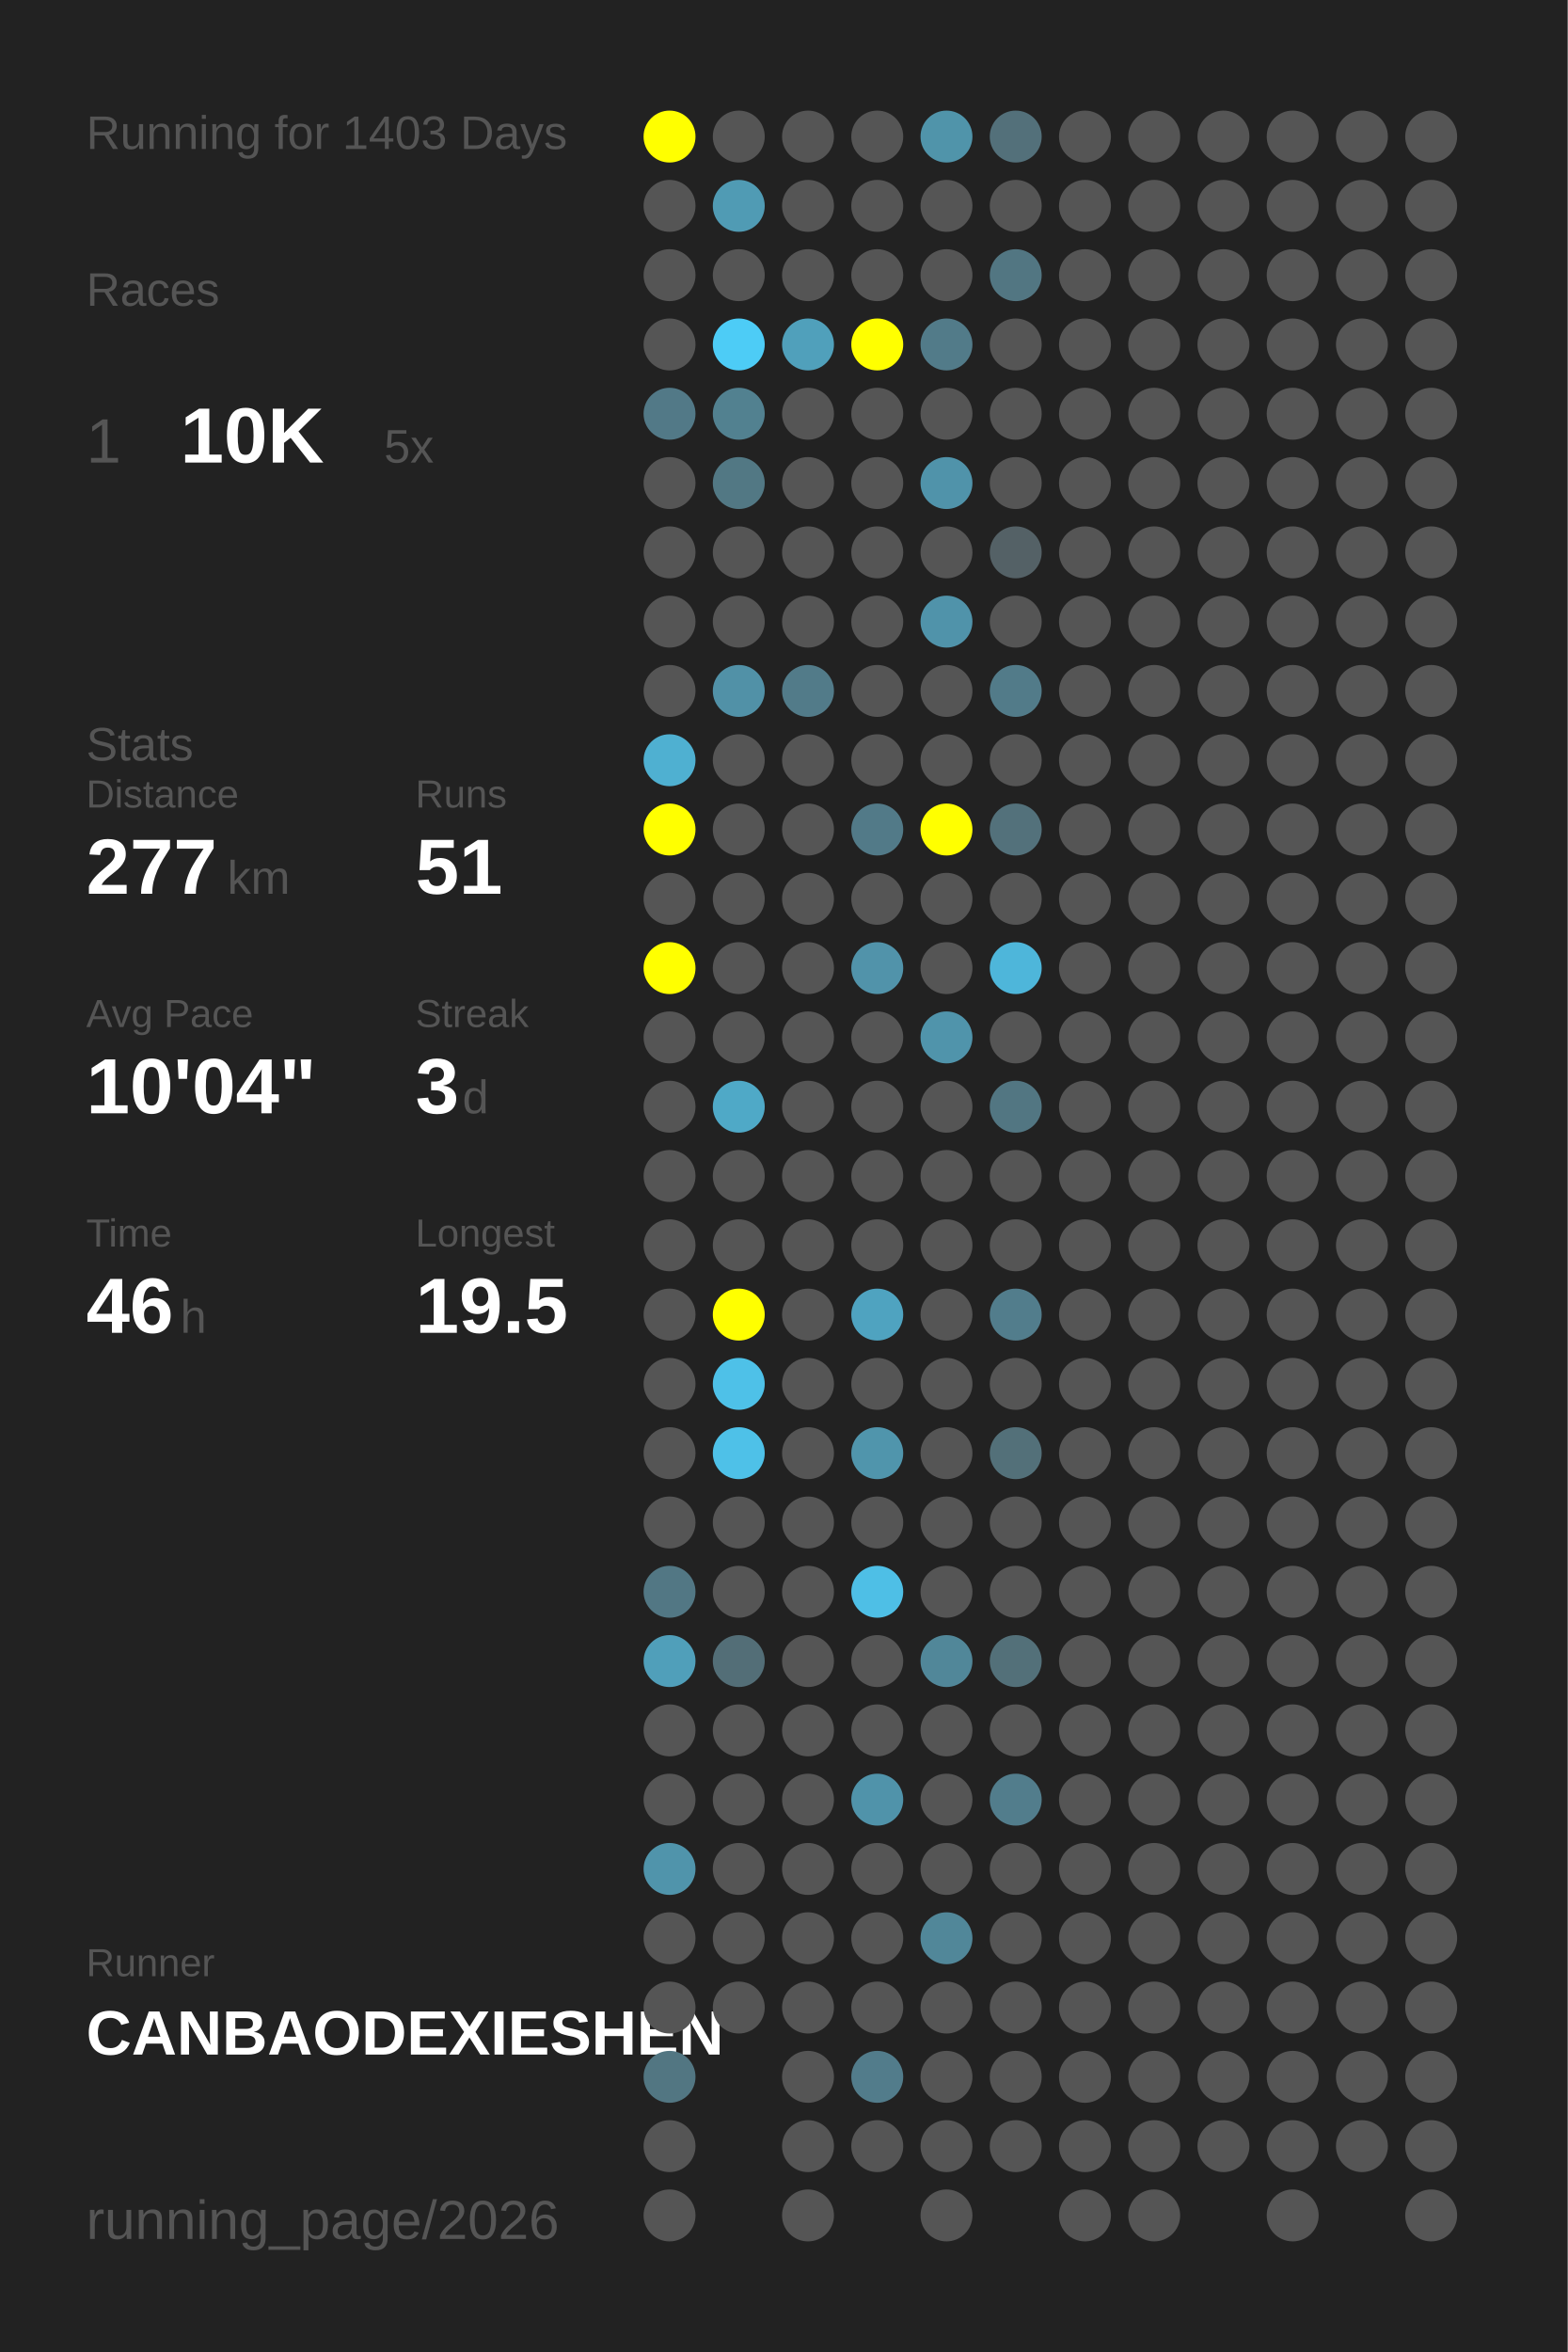
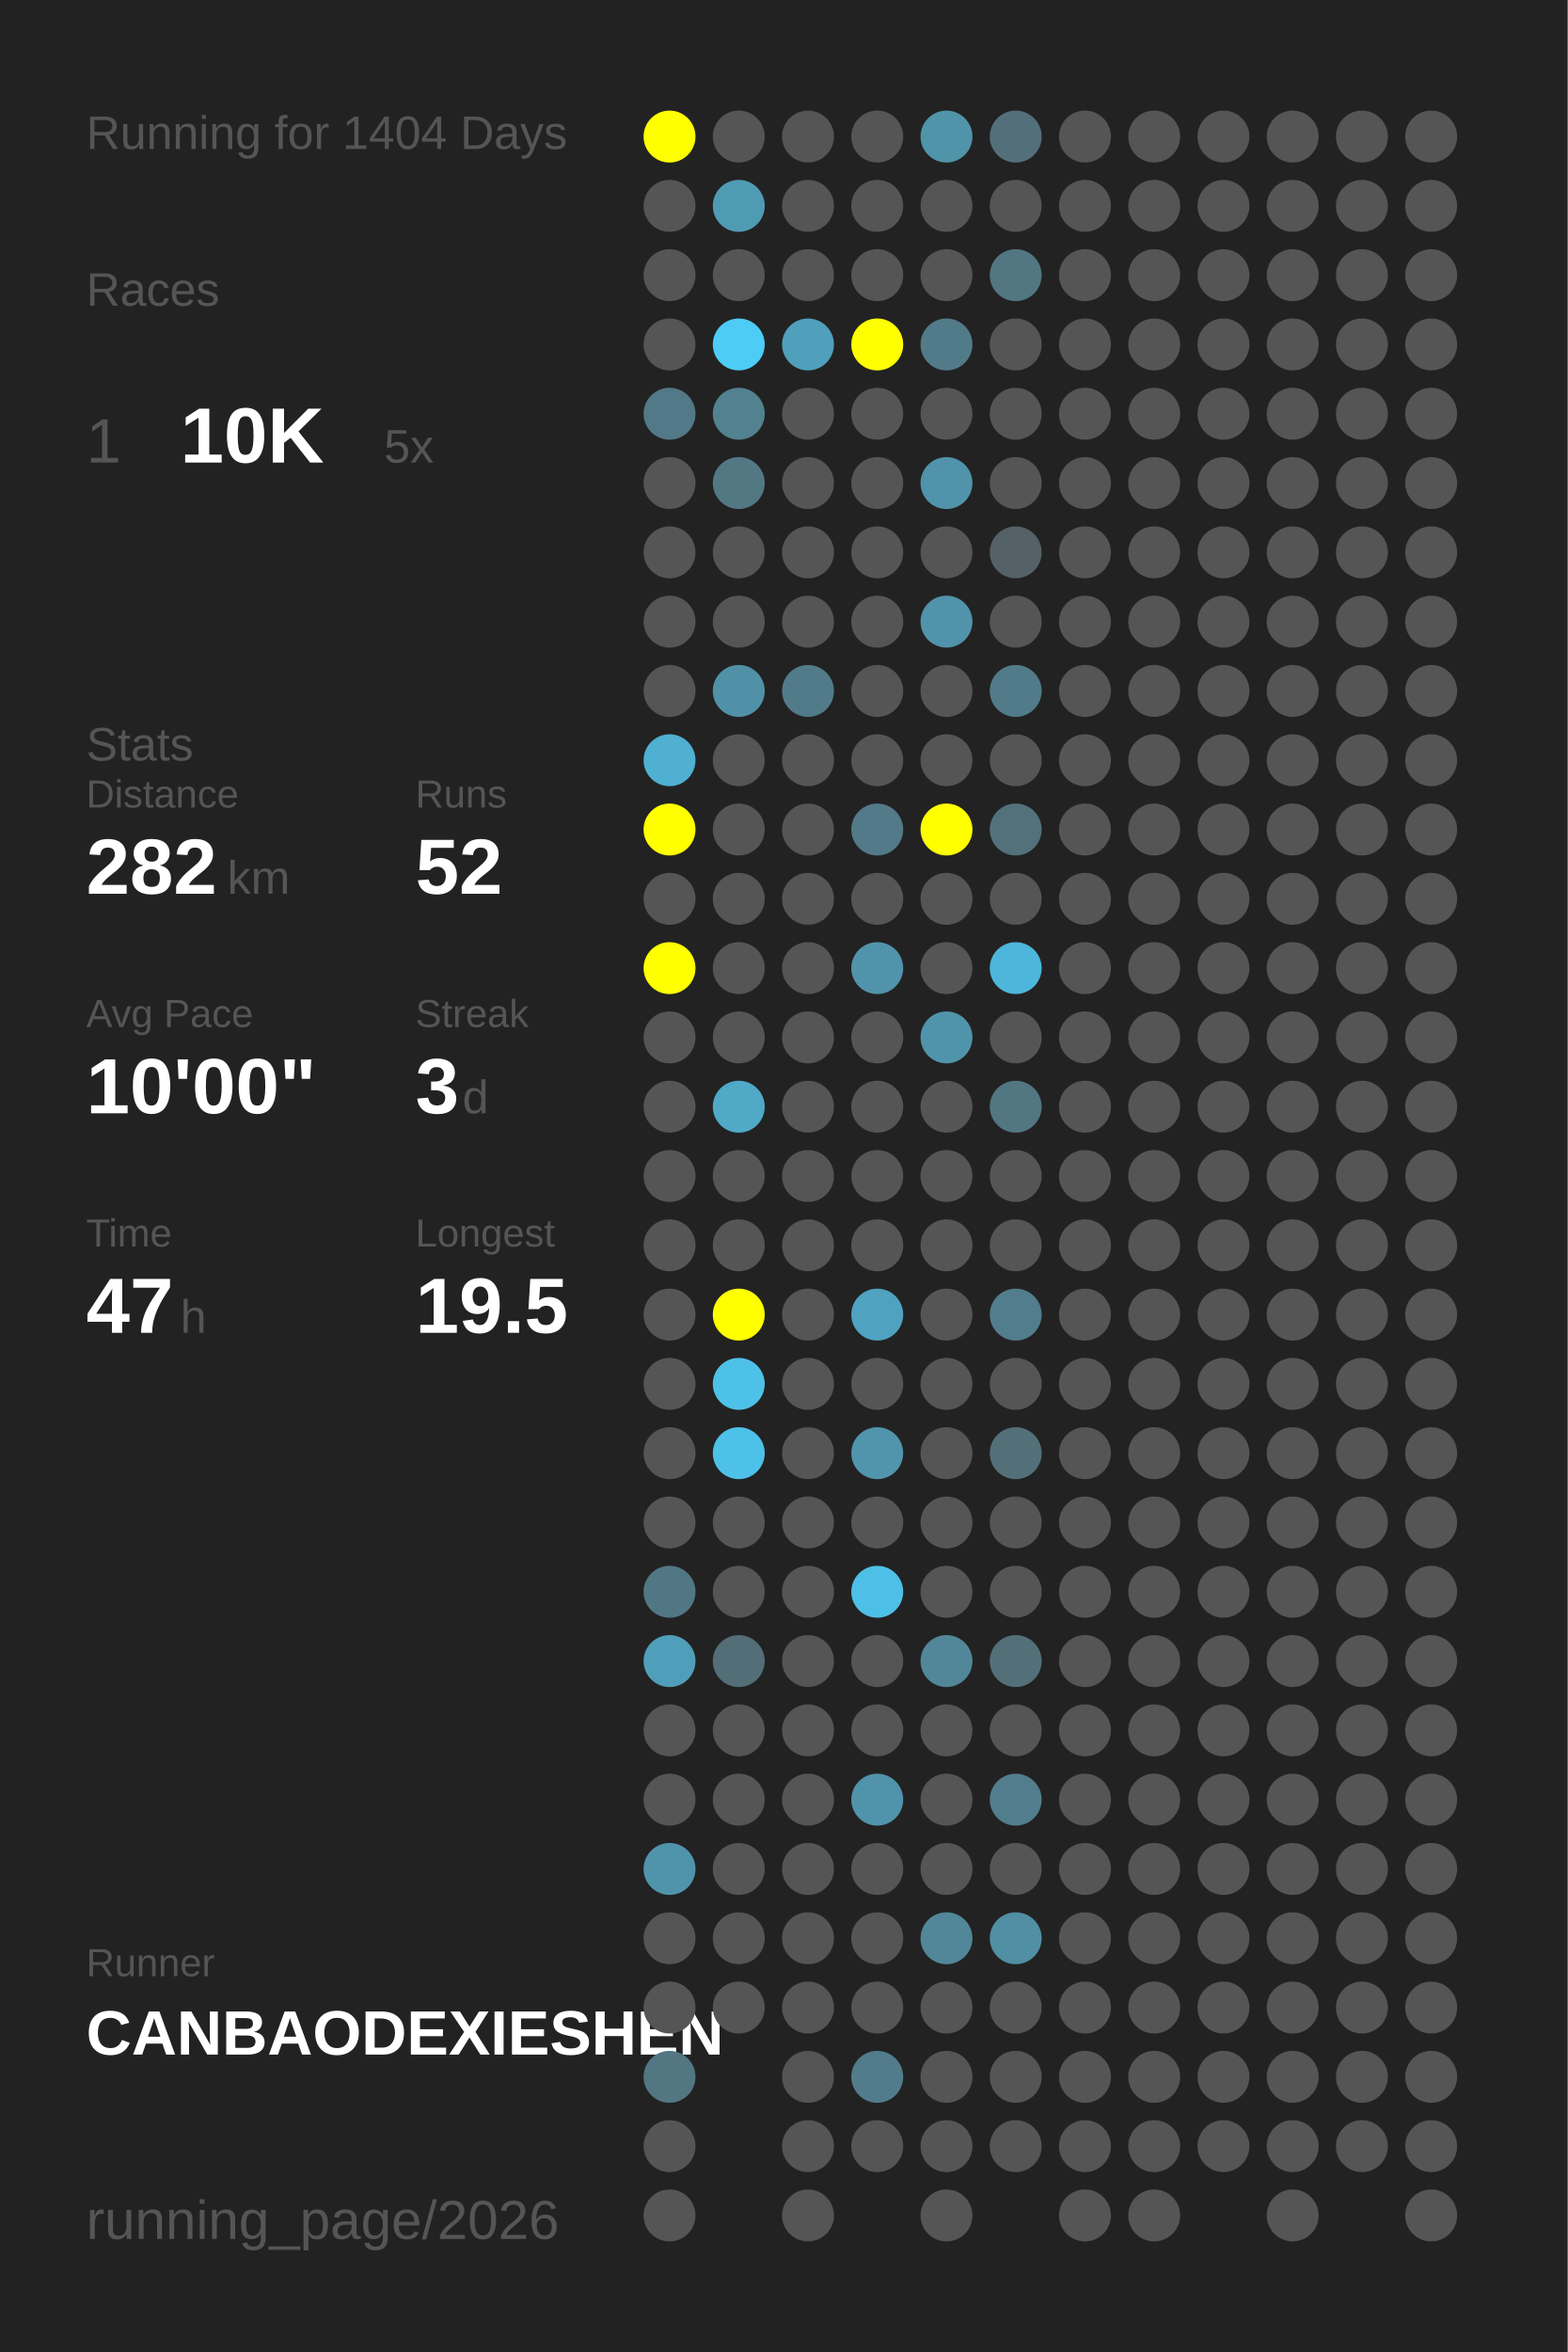
<svg xmlns="http://www.w3.org/2000/svg" baseProfile="full" height="300mm" version="1.1" viewBox="0,0,200,300" width="200mm">
  <defs />
  <rect fill="#222222" height="300" width="200" x="0" y="0" />
-   <text fill="#555555" style="font-size:6px; font-family:Arial;" x="11" y="19">Running for 1403 Days</text>
+   <text fill="#555555" style="font-size:6px; font-family:Arial;" x="11" y="19">Running for 1404 Days</text>
  <text fill="#555555" style="font-size:6px; font-family:Arial;" x="11" y="39">Races</text>
  <text fill="#555555" style="font-size:8px; font-family:Arial;" x="11" y="59">1</text>
  <text fill="#FFFFFF" style="font-size:10px; font-family:Arial; font-weight:bold;" x="23" y="59">10K</text>
  <text fill="#555555" style="font-size:6px; font-family:Arial;" x="49" y="59">5x</text>
  <text fill="#555555" style="font-size:6px; font-family:Arial;" x="11" y="97">Stats</text>
  <text fill="#555555" style="font-size:5px; font-family:Arial;" x="11" y="103">Distance</text>
-   <text fill="#FFFFFF" style="font-size:10px; font-family:Arial; font-weight:bold;" x="11" y="114">277</text>
+   <text fill="#FFFFFF" style="font-size:10px; font-family:Arial; font-weight:bold;" x="11" y="114">282</text>
  <text fill="#555555" style="font-size:6px; font-family:Arial;" x="29" y="114">km</text>
  <text fill="#555555" style="font-size:5px; font-family:Arial;" x="53" y="103">Runs</text>
-   <text fill="#FFFFFF" style="font-size:10px; font-family:Arial; font-weight:bold;" x="53" y="114">51</text>
+   <text fill="#FFFFFF" style="font-size:10px; font-family:Arial; font-weight:bold;" x="53" y="114">52</text>
  <text fill="#555555" style="font-size:5px; font-family:Arial;" x="11" y="131">Avg Pace</text>
-   <text fill="#FFFFFF" style="font-size:10px; font-family:Arial; font-weight:bold;" x="11" y="142">10'04"</text>
+   <text fill="#FFFFFF" style="font-size:10px; font-family:Arial; font-weight:bold;" x="11" y="142">10'00"</text>
  <text fill="#555555" style="font-size:5px; font-family:Arial;" x="53" y="131">Streak</text>
  <text fill="#FFFFFF" style="font-size:10px; font-family:Arial; font-weight:bold;" x="53" y="142">3</text>
  <text fill="#555555" style="font-size:6px; font-family:Arial;" x="59" y="142">d</text>
  <text fill="#555555" style="font-size:5px; font-family:Arial;" x="11" y="159">Time</text>
-   <text fill="#FFFFFF" style="font-size:10px; font-family:Arial; font-weight:bold;" x="11" y="170">46</text>
+   <text fill="#FFFFFF" style="font-size:10px; font-family:Arial; font-weight:bold;" x="11" y="170">47</text>
  <text fill="#555555" style="font-size:6px; font-family:Arial;" x="23" y="170">h</text>
  <text fill="#555555" style="font-size:5px; font-family:Arial;" x="53" y="159">Longest</text>
  <text fill="#FFFFFF" style="font-size:10px; font-family:Arial; font-weight:bold;" x="53" y="170">19.5</text>
  <text fill="#555555" style="font-size:5px; font-family:Arial;" x="11" y="252.065">Runner</text>
  <text fill="#FFFFFF" style="font-size:8px; font-family:Arial; font-weight:bold;" x="11" y="262.065">CANBAODEXIESHEN</text>
  <text fill="#555555" style="font-size:7px; font-family:Arial;" x="11" y="285.581">running_page/2026</text>
  <circle cx="85.417" cy="17.419" fill="#FFFF00" r="3.312" />
  <circle cx="85.417" cy="26.258" fill="#555555" r="3.312" />
  <circle cx="85.417" cy="35.097" fill="#555555" r="3.312" />
  <circle cx="85.417" cy="43.935" fill="#555555" r="3.312" />
  <circle cx="85.417" cy="52.774" fill="#527987" r="3.312" />
  <circle cx="85.417" cy="61.613" fill="#555555" r="3.312" />
  <circle cx="85.417" cy="70.452" fill="#555555" r="3.312" />
  <circle cx="85.417" cy="79.29" fill="#555555" r="3.312" />
  <circle cx="85.417" cy="88.129" fill="#555555" r="3.312" />
  <circle cx="85.417" cy="96.968" fill="#4fb0d1" r="3.312" />
  <circle cx="85.417" cy="105.806" fill="#FFFF00" r="3.312" />
  <circle cx="85.417" cy="114.645" fill="#555555" r="3.312" />
  <circle cx="85.417" cy="123.484" fill="#FFFF00" r="3.312" />
  <circle cx="85.417" cy="132.323" fill="#555555" r="3.312" />
  <circle cx="85.417" cy="141.161" fill="#555555" r="3.312" />
  <circle cx="85.417" cy="150" fill="#555555" r="3.312" />
  <circle cx="85.417" cy="158.839" fill="#555555" r="3.312" />
  <circle cx="85.417" cy="167.677" fill="#555555" r="3.312" />
  <circle cx="85.417" cy="176.516" fill="#555555" r="3.312" />
  <circle cx="85.417" cy="185.355" fill="#555555" r="3.312" />
  <circle cx="85.417" cy="194.194" fill="#555555" r="3.312" />
  <circle cx="85.417" cy="203.032" fill="#527784" r="3.312" />
  <circle cx="85.417" cy="211.871" fill="#509fba" r="3.312" />
  <circle cx="85.417" cy="220.71" fill="#555555" r="3.312" />
  <circle cx="85.417" cy="229.548" fill="#555555" r="3.312" />
  <circle cx="85.417" cy="238.387" fill="#5094ab" r="3.312" />
  <circle cx="85.417" cy="247.226" fill="#555555" r="3.312" />
  <circle cx="85.417" cy="256.065" fill="#555555" r="3.312" />
  <circle cx="85.417" cy="264.903" fill="#527682" r="3.312" />
  <circle cx="85.417" cy="273.742" fill="#555555" r="3.312" />
  <circle cx="85.417" cy="282.581" fill="#555555" r="3.312" />
  <circle cx="94.25" cy="17.419" fill="#555555" r="3.312" />
  <circle cx="94.25" cy="26.258" fill="#509bb4" r="3.312" />
  <circle cx="94.25" cy="35.097" fill="#555555" r="3.312" />
  <circle cx="94.25" cy="43.935" fill="#4dccf6" r="3.312" />
  <circle cx="94.25" cy="52.774" fill="#528190" r="3.312" />
  <circle cx="94.25" cy="61.613" fill="#527884" r="3.312" />
  <circle cx="94.25" cy="70.452" fill="#555555" r="3.312" />
  <circle cx="94.25" cy="79.29" fill="#555555" r="3.312" />
  <circle cx="94.25" cy="88.129" fill="#5191a7" r="3.312" />
  <circle cx="94.25" cy="96.968" fill="#555555" r="3.312" />
  <circle cx="94.25" cy="105.806" fill="#555555" r="3.312" />
  <circle cx="94.25" cy="114.645" fill="#555555" r="3.312" />
  <circle cx="94.25" cy="123.484" fill="#555555" r="3.312" />
  <circle cx="94.25" cy="132.323" fill="#555555" r="3.312" />
  <circle cx="94.25" cy="141.161" fill="#4fa9c7" r="3.312" />
  <circle cx="94.25" cy="150" fill="#555555" r="3.312" />
  <circle cx="94.25" cy="158.839" fill="#555555" r="3.312" />
  <circle cx="94.25" cy="167.677" fill="#FFFF00" r="3.312" />
  <circle cx="94.25" cy="176.516" fill="#4ec1e8" r="3.312" />
  <circle cx="94.25" cy="185.355" fill="#4ec1e8" r="3.312" />
  <circle cx="94.25" cy="194.194" fill="#555555" r="3.312" />
  <circle cx="94.25" cy="203.032" fill="#555555" r="3.312" />
  <circle cx="94.25" cy="211.871" fill="#536e77" r="3.312" />
  <circle cx="94.25" cy="220.71" fill="#555555" r="3.312" />
  <circle cx="94.25" cy="229.548" fill="#555555" r="3.312" />
  <circle cx="94.25" cy="238.387" fill="#555555" r="3.312" />
  <circle cx="94.25" cy="247.226" fill="#555555" r="3.312" />
  <circle cx="94.25" cy="256.065" fill="#555555" r="3.312" />
  <circle cx="103.083" cy="17.419" fill="#555555" r="3.312" />
  <circle cx="103.083" cy="26.258" fill="#555555" r="3.312" />
  <circle cx="103.083" cy="35.097" fill="#555555" r="3.312" />
  <circle cx="103.083" cy="43.935" fill="#50a0bb" r="3.312" />
  <circle cx="103.083" cy="52.774" fill="#555555" r="3.312" />
  <circle cx="103.083" cy="61.613" fill="#555555" r="3.312" />
  <circle cx="103.083" cy="70.452" fill="#555555" r="3.312" />
  <circle cx="103.083" cy="79.29" fill="#555555" r="3.312" />
  <circle cx="103.083" cy="88.129" fill="#527b89" r="3.312" />
  <circle cx="103.083" cy="96.968" fill="#555555" r="3.312" />
  <circle cx="103.083" cy="105.806" fill="#555555" r="3.312" />
  <circle cx="103.083" cy="114.645" fill="#555555" r="3.312" />
  <circle cx="103.083" cy="123.484" fill="#555555" r="3.312" />
  <circle cx="103.083" cy="132.323" fill="#555555" r="3.312" />
  <circle cx="103.083" cy="141.161" fill="#555555" r="3.312" />
  <circle cx="103.083" cy="150" fill="#555555" r="3.312" />
  <circle cx="103.083" cy="158.839" fill="#555555" r="3.312" />
  <circle cx="103.083" cy="167.677" fill="#555555" r="3.312" />
  <circle cx="103.083" cy="176.516" fill="#555555" r="3.312" />
  <circle cx="103.083" cy="185.355" fill="#555555" r="3.312" />
  <circle cx="103.083" cy="194.194" fill="#555555" r="3.312" />
  <circle cx="103.083" cy="203.032" fill="#555555" r="3.312" />
  <circle cx="103.083" cy="211.871" fill="#555555" r="3.312" />
  <circle cx="103.083" cy="220.71" fill="#555555" r="3.312" />
  <circle cx="103.083" cy="229.548" fill="#555555" r="3.312" />
  <circle cx="103.083" cy="238.387" fill="#555555" r="3.312" />
  <circle cx="103.083" cy="247.226" fill="#555555" r="3.312" />
  <circle cx="103.083" cy="256.065" fill="#555555" r="3.312" />
  <circle cx="103.083" cy="264.903" fill="#555555" r="3.312" />
  <circle cx="103.083" cy="273.742" fill="#555555" r="3.312" />
  <circle cx="103.083" cy="282.581" fill="#555555" r="3.312" />
  <circle cx="111.917" cy="17.419" fill="#555555" r="3.312" />
  <circle cx="111.917" cy="26.258" fill="#555555" r="3.312" />
  <circle cx="111.917" cy="35.097" fill="#555555" r="3.312" />
  <circle cx="111.917" cy="43.935" fill="#FFFF00" r="3.312" />
  <circle cx="111.917" cy="52.774" fill="#555555" r="3.312" />
  <circle cx="111.917" cy="61.613" fill="#555555" r="3.312" />
  <circle cx="111.917" cy="70.452" fill="#555555" r="3.312" />
  <circle cx="111.917" cy="79.29" fill="#555555" r="3.312" />
  <circle cx="111.917" cy="88.129" fill="#555555" r="3.312" />
  <circle cx="111.917" cy="96.968" fill="#555555" r="3.312" />
  <circle cx="111.917" cy="105.806" fill="#527a88" r="3.312" />
  <circle cx="111.917" cy="114.645" fill="#555555" r="3.312" />
  <circle cx="111.917" cy="123.484" fill="#5193aa" r="3.312" />
  <circle cx="111.917" cy="132.323" fill="#555555" r="3.312" />
  <circle cx="111.917" cy="141.161" fill="#555555" r="3.312" />
  <circle cx="111.917" cy="150" fill="#555555" r="3.312" />
  <circle cx="111.917" cy="158.839" fill="#555555" r="3.312" />
  <circle cx="111.917" cy="167.677" fill="#4fa3c0" r="3.312" />
  <circle cx="111.917" cy="176.516" fill="#555555" r="3.312" />
  <circle cx="111.917" cy="185.355" fill="#5095ac" r="3.312" />
  <circle cx="111.917" cy="194.194" fill="#555555" r="3.312" />
  <circle cx="111.917" cy="203.032" fill="#4ebfe6" r="3.312" />
  <circle cx="111.917" cy="211.871" fill="#555555" r="3.312" />
  <circle cx="111.917" cy="220.71" fill="#555555" r="3.312" />
  <circle cx="111.917" cy="229.548" fill="#5093aa" r="3.312" />
  <circle cx="111.917" cy="238.387" fill="#555555" r="3.312" />
  <circle cx="111.917" cy="247.226" fill="#555555" r="3.312" />
  <circle cx="111.917" cy="256.065" fill="#555555" r="3.312" />
  <circle cx="111.917" cy="264.903" fill="#527c8b" r="3.312" />
  <circle cx="111.917" cy="273.742" fill="#555555" r="3.312" />
  <circle cx="120.75" cy="17.419" fill="#5094aa" r="3.312" />
  <circle cx="120.75" cy="26.258" fill="#555555" r="3.312" />
  <circle cx="120.75" cy="35.097" fill="#555555" r="3.312" />
  <circle cx="120.75" cy="43.935" fill="#527b89" r="3.312" />
  <circle cx="120.75" cy="52.774" fill="#555555" r="3.312" />
  <circle cx="120.75" cy="61.613" fill="#5093aa" r="3.312" />
  <circle cx="120.75" cy="70.452" fill="#555555" r="3.312" />
  <circle cx="120.75" cy="79.29" fill="#5093aa" r="3.312" />
  <circle cx="120.75" cy="88.129" fill="#555555" r="3.312" />
  <circle cx="120.75" cy="96.968" fill="#555555" r="3.312" />
  <circle cx="120.75" cy="105.806" fill="#FFFF00" r="3.312" />
  <circle cx="120.75" cy="114.645" fill="#555555" r="3.312" />
  <circle cx="120.75" cy="123.484" fill="#555555" r="3.312" />
  <circle cx="120.75" cy="132.323" fill="#5094ab" r="3.312" />
  <circle cx="120.75" cy="141.161" fill="#555555" r="3.312" />
  <circle cx="120.75" cy="150" fill="#555555" r="3.312" />
  <circle cx="120.75" cy="158.839" fill="#555555" r="3.312" />
  <circle cx="120.75" cy="167.677" fill="#555555" r="3.312" />
  <circle cx="120.75" cy="176.516" fill="#555555" r="3.312" />
  <circle cx="120.75" cy="185.355" fill="#555555" r="3.312" />
  <circle cx="120.75" cy="194.194" fill="#555555" r="3.312" />
  <circle cx="120.75" cy="203.032" fill="#555555" r="3.312" />
  <circle cx="120.75" cy="211.871" fill="#518799" r="3.312" />
  <circle cx="120.75" cy="220.71" fill="#555555" r="3.312" />
  <circle cx="120.75" cy="229.548" fill="#555555" r="3.312" />
  <circle cx="120.75" cy="238.387" fill="#555555" r="3.312" />
  <circle cx="120.75" cy="247.226" fill="#518799" r="3.312" />
  <circle cx="120.75" cy="256.065" fill="#555555" r="3.312" />
  <circle cx="120.75" cy="264.903" fill="#555555" r="3.312" />
  <circle cx="120.75" cy="273.742" fill="#555555" r="3.312" />
  <circle cx="120.75" cy="282.581" fill="#555555" r="3.312" />
  <circle cx="129.583" cy="17.419" fill="#53707a" r="3.312" />
  <circle cx="129.583" cy="26.258" fill="#555555" r="3.312" />
  <circle cx="129.583" cy="35.097" fill="#527682" r="3.312" />
  <circle cx="129.583" cy="43.935" fill="#555555" r="3.312" />
  <circle cx="129.583" cy="52.774" fill="#555555" r="3.312" />
  <circle cx="129.583" cy="61.613" fill="#555555" r="3.312" />
  <circle cx="129.583" cy="70.452" fill="#546166" r="3.312" />
  <circle cx="129.583" cy="79.29" fill="#555555" r="3.312" />
  <circle cx="129.583" cy="88.129" fill="#527b89" r="3.312" />
  <circle cx="129.583" cy="96.968" fill="#555555" r="3.312" />
  <circle cx="129.583" cy="105.806" fill="#53717b" r="3.312" />
  <circle cx="129.583" cy="114.645" fill="#555555" r="3.312" />
  <circle cx="129.583" cy="123.484" fill="#4eb6da" r="3.312" />
  <circle cx="129.583" cy="132.323" fill="#555555" r="3.312" />
  <circle cx="129.583" cy="141.161" fill="#527682" r="3.312" />
  <circle cx="129.583" cy="150" fill="#555555" r="3.312" />
  <circle cx="129.583" cy="158.839" fill="#555555" r="3.312" />
  <circle cx="129.583" cy="167.677" fill="#527d8c" r="3.312" />
  <circle cx="129.583" cy="176.516" fill="#555555" r="3.312" />
  <circle cx="129.583" cy="185.355" fill="#537079" r="3.312" />
  <circle cx="129.583" cy="194.194" fill="#555555" r="3.312" />
  <circle cx="129.583" cy="203.032" fill="#555555" r="3.312" />
  <circle cx="129.583" cy="211.871" fill="#537079" r="3.312" />
  <circle cx="129.583" cy="220.71" fill="#555555" r="3.312" />
  <circle cx="129.583" cy="229.548" fill="#527d8c" r="3.312" />
  <circle cx="129.583" cy="238.387" fill="#555555" r="3.312" />
-   <circle cx="129.583" cy="247.226" fill="#555555" r="3.312" />
+   <circle cx="129.583" cy="247.226" fill="#518fa4" r="3.312" />
  <circle cx="129.583" cy="256.065" fill="#555555" r="3.312" />
  <circle cx="129.583" cy="264.903" fill="#555555" r="3.312" />
  <circle cx="129.583" cy="273.742" fill="#555555" r="3.312" />
  <circle cx="138.417" cy="17.419" fill="#555555" r="3.312" />
  <circle cx="138.417" cy="26.258" fill="#555555" r="3.312" />
  <circle cx="138.417" cy="35.097" fill="#555555" r="3.312" />
  <circle cx="138.417" cy="43.935" fill="#555555" r="3.312" />
  <circle cx="138.417" cy="52.774" fill="#555555" r="3.312" />
  <circle cx="138.417" cy="61.613" fill="#555555" r="3.312" />
  <circle cx="138.417" cy="70.452" fill="#555555" r="3.312" />
  <circle cx="138.417" cy="79.29" fill="#555555" r="3.312" />
  <circle cx="138.417" cy="88.129" fill="#555555" r="3.312" />
  <circle cx="138.417" cy="96.968" fill="#555555" r="3.312" />
  <circle cx="138.417" cy="105.806" fill="#555555" r="3.312" />
  <circle cx="138.417" cy="114.645" fill="#555555" r="3.312" />
  <circle cx="138.417" cy="123.484" fill="#555555" r="3.312" />
  <circle cx="138.417" cy="132.323" fill="#555555" r="3.312" />
  <circle cx="138.417" cy="141.161" fill="#555555" r="3.312" />
  <circle cx="138.417" cy="150" fill="#555555" r="3.312" />
  <circle cx="138.417" cy="158.839" fill="#555555" r="3.312" />
  <circle cx="138.417" cy="167.677" fill="#555555" r="3.312" />
  <circle cx="138.417" cy="176.516" fill="#555555" r="3.312" />
  <circle cx="138.417" cy="185.355" fill="#555555" r="3.312" />
  <circle cx="138.417" cy="194.194" fill="#555555" r="3.312" />
  <circle cx="138.417" cy="203.032" fill="#555555" r="3.312" />
  <circle cx="138.417" cy="211.871" fill="#555555" r="3.312" />
  <circle cx="138.417" cy="220.71" fill="#555555" r="3.312" />
  <circle cx="138.417" cy="229.548" fill="#555555" r="3.312" />
  <circle cx="138.417" cy="238.387" fill="#555555" r="3.312" />
  <circle cx="138.417" cy="247.226" fill="#555555" r="3.312" />
  <circle cx="138.417" cy="256.065" fill="#555555" r="3.312" />
  <circle cx="138.417" cy="264.903" fill="#555555" r="3.312" />
  <circle cx="138.417" cy="273.742" fill="#555555" r="3.312" />
  <circle cx="138.417" cy="282.581" fill="#555555" r="3.312" />
  <circle cx="147.25" cy="17.419" fill="#555555" r="3.312" />
  <circle cx="147.25" cy="26.258" fill="#555555" r="3.312" />
  <circle cx="147.25" cy="35.097" fill="#555555" r="3.312" />
  <circle cx="147.25" cy="43.935" fill="#555555" r="3.312" />
  <circle cx="147.25" cy="52.774" fill="#555555" r="3.312" />
  <circle cx="147.25" cy="61.613" fill="#555555" r="3.312" />
  <circle cx="147.25" cy="70.452" fill="#555555" r="3.312" />
  <circle cx="147.25" cy="79.29" fill="#555555" r="3.312" />
  <circle cx="147.25" cy="88.129" fill="#555555" r="3.312" />
  <circle cx="147.25" cy="96.968" fill="#555555" r="3.312" />
  <circle cx="147.25" cy="105.806" fill="#555555" r="3.312" />
  <circle cx="147.25" cy="114.645" fill="#555555" r="3.312" />
  <circle cx="147.25" cy="123.484" fill="#555555" r="3.312" />
  <circle cx="147.25" cy="132.323" fill="#555555" r="3.312" />
  <circle cx="147.25" cy="141.161" fill="#555555" r="3.312" />
  <circle cx="147.25" cy="150" fill="#555555" r="3.312" />
  <circle cx="147.25" cy="158.839" fill="#555555" r="3.312" />
  <circle cx="147.25" cy="167.677" fill="#555555" r="3.312" />
  <circle cx="147.25" cy="176.516" fill="#555555" r="3.312" />
  <circle cx="147.25" cy="185.355" fill="#555555" r="3.312" />
  <circle cx="147.25" cy="194.194" fill="#555555" r="3.312" />
  <circle cx="147.25" cy="203.032" fill="#555555" r="3.312" />
  <circle cx="147.25" cy="211.871" fill="#555555" r="3.312" />
  <circle cx="147.25" cy="220.71" fill="#555555" r="3.312" />
  <circle cx="147.25" cy="229.548" fill="#555555" r="3.312" />
  <circle cx="147.25" cy="238.387" fill="#555555" r="3.312" />
  <circle cx="147.25" cy="247.226" fill="#555555" r="3.312" />
  <circle cx="147.25" cy="256.065" fill="#555555" r="3.312" />
  <circle cx="147.25" cy="264.903" fill="#555555" r="3.312" />
  <circle cx="147.25" cy="273.742" fill="#555555" r="3.312" />
  <circle cx="147.25" cy="282.581" fill="#555555" r="3.312" />
  <circle cx="156.083" cy="17.419" fill="#555555" r="3.312" />
  <circle cx="156.083" cy="26.258" fill="#555555" r="3.312" />
  <circle cx="156.083" cy="35.097" fill="#555555" r="3.312" />
  <circle cx="156.083" cy="43.935" fill="#555555" r="3.312" />
  <circle cx="156.083" cy="52.774" fill="#555555" r="3.312" />
  <circle cx="156.083" cy="61.613" fill="#555555" r="3.312" />
  <circle cx="156.083" cy="70.452" fill="#555555" r="3.312" />
  <circle cx="156.083" cy="79.29" fill="#555555" r="3.312" />
  <circle cx="156.083" cy="88.129" fill="#555555" r="3.312" />
  <circle cx="156.083" cy="96.968" fill="#555555" r="3.312" />
  <circle cx="156.083" cy="105.806" fill="#555555" r="3.312" />
  <circle cx="156.083" cy="114.645" fill="#555555" r="3.312" />
  <circle cx="156.083" cy="123.484" fill="#555555" r="3.312" />
  <circle cx="156.083" cy="132.323" fill="#555555" r="3.312" />
  <circle cx="156.083" cy="141.161" fill="#555555" r="3.312" />
  <circle cx="156.083" cy="150" fill="#555555" r="3.312" />
  <circle cx="156.083" cy="158.839" fill="#555555" r="3.312" />
  <circle cx="156.083" cy="167.677" fill="#555555" r="3.312" />
  <circle cx="156.083" cy="176.516" fill="#555555" r="3.312" />
  <circle cx="156.083" cy="185.355" fill="#555555" r="3.312" />
  <circle cx="156.083" cy="194.194" fill="#555555" r="3.312" />
  <circle cx="156.083" cy="203.032" fill="#555555" r="3.312" />
  <circle cx="156.083" cy="211.871" fill="#555555" r="3.312" />
  <circle cx="156.083" cy="220.71" fill="#555555" r="3.312" />
  <circle cx="156.083" cy="229.548" fill="#555555" r="3.312" />
  <circle cx="156.083" cy="238.387" fill="#555555" r="3.312" />
  <circle cx="156.083" cy="247.226" fill="#555555" r="3.312" />
  <circle cx="156.083" cy="256.065" fill="#555555" r="3.312" />
  <circle cx="156.083" cy="264.903" fill="#555555" r="3.312" />
  <circle cx="156.083" cy="273.742" fill="#555555" r="3.312" />
  <circle cx="164.917" cy="17.419" fill="#555555" r="3.312" />
  <circle cx="164.917" cy="26.258" fill="#555555" r="3.312" />
  <circle cx="164.917" cy="35.097" fill="#555555" r="3.312" />
  <circle cx="164.917" cy="43.935" fill="#555555" r="3.312" />
  <circle cx="164.917" cy="52.774" fill="#555555" r="3.312" />
  <circle cx="164.917" cy="61.613" fill="#555555" r="3.312" />
  <circle cx="164.917" cy="70.452" fill="#555555" r="3.312" />
  <circle cx="164.917" cy="79.29" fill="#555555" r="3.312" />
  <circle cx="164.917" cy="88.129" fill="#555555" r="3.312" />
  <circle cx="164.917" cy="96.968" fill="#555555" r="3.312" />
  <circle cx="164.917" cy="105.806" fill="#555555" r="3.312" />
  <circle cx="164.917" cy="114.645" fill="#555555" r="3.312" />
  <circle cx="164.917" cy="123.484" fill="#555555" r="3.312" />
  <circle cx="164.917" cy="132.323" fill="#555555" r="3.312" />
  <circle cx="164.917" cy="141.161" fill="#555555" r="3.312" />
  <circle cx="164.917" cy="150" fill="#555555" r="3.312" />
  <circle cx="164.917" cy="158.839" fill="#555555" r="3.312" />
  <circle cx="164.917" cy="167.677" fill="#555555" r="3.312" />
  <circle cx="164.917" cy="176.516" fill="#555555" r="3.312" />
  <circle cx="164.917" cy="185.355" fill="#555555" r="3.312" />
  <circle cx="164.917" cy="194.194" fill="#555555" r="3.312" />
  <circle cx="164.917" cy="203.032" fill="#555555" r="3.312" />
  <circle cx="164.917" cy="211.871" fill="#555555" r="3.312" />
  <circle cx="164.917" cy="220.71" fill="#555555" r="3.312" />
  <circle cx="164.917" cy="229.548" fill="#555555" r="3.312" />
  <circle cx="164.917" cy="238.387" fill="#555555" r="3.312" />
  <circle cx="164.917" cy="247.226" fill="#555555" r="3.312" />
  <circle cx="164.917" cy="256.065" fill="#555555" r="3.312" />
  <circle cx="164.917" cy="264.903" fill="#555555" r="3.312" />
  <circle cx="164.917" cy="273.742" fill="#555555" r="3.312" />
  <circle cx="164.917" cy="282.581" fill="#555555" r="3.312" />
  <circle cx="173.75" cy="17.419" fill="#555555" r="3.312" />
  <circle cx="173.75" cy="26.258" fill="#555555" r="3.312" />
  <circle cx="173.75" cy="35.097" fill="#555555" r="3.312" />
  <circle cx="173.75" cy="43.935" fill="#555555" r="3.312" />
  <circle cx="173.75" cy="52.774" fill="#555555" r="3.312" />
  <circle cx="173.75" cy="61.613" fill="#555555" r="3.312" />
  <circle cx="173.75" cy="70.452" fill="#555555" r="3.312" />
  <circle cx="173.75" cy="79.29" fill="#555555" r="3.312" />
  <circle cx="173.75" cy="88.129" fill="#555555" r="3.312" />
  <circle cx="173.75" cy="96.968" fill="#555555" r="3.312" />
  <circle cx="173.75" cy="105.806" fill="#555555" r="3.312" />
  <circle cx="173.75" cy="114.645" fill="#555555" r="3.312" />
  <circle cx="173.75" cy="123.484" fill="#555555" r="3.312" />
  <circle cx="173.75" cy="132.323" fill="#555555" r="3.312" />
  <circle cx="173.75" cy="141.161" fill="#555555" r="3.312" />
  <circle cx="173.75" cy="150" fill="#555555" r="3.312" />
  <circle cx="173.75" cy="158.839" fill="#555555" r="3.312" />
  <circle cx="173.75" cy="167.677" fill="#555555" r="3.312" />
  <circle cx="173.75" cy="176.516" fill="#555555" r="3.312" />
  <circle cx="173.75" cy="185.355" fill="#555555" r="3.312" />
  <circle cx="173.75" cy="194.194" fill="#555555" r="3.312" />
  <circle cx="173.75" cy="203.032" fill="#555555" r="3.312" />
  <circle cx="173.75" cy="211.871" fill="#555555" r="3.312" />
  <circle cx="173.75" cy="220.71" fill="#555555" r="3.312" />
  <circle cx="173.75" cy="229.548" fill="#555555" r="3.312" />
  <circle cx="173.75" cy="238.387" fill="#555555" r="3.312" />
  <circle cx="173.75" cy="247.226" fill="#555555" r="3.312" />
  <circle cx="173.75" cy="256.065" fill="#555555" r="3.312" />
  <circle cx="173.75" cy="264.903" fill="#555555" r="3.312" />
  <circle cx="173.75" cy="273.742" fill="#555555" r="3.312" />
  <circle cx="182.583" cy="17.419" fill="#555555" r="3.312" />
  <circle cx="182.583" cy="26.258" fill="#555555" r="3.312" />
  <circle cx="182.583" cy="35.097" fill="#555555" r="3.312" />
  <circle cx="182.583" cy="43.935" fill="#555555" r="3.312" />
  <circle cx="182.583" cy="52.774" fill="#555555" r="3.312" />
  <circle cx="182.583" cy="61.613" fill="#555555" r="3.312" />
  <circle cx="182.583" cy="70.452" fill="#555555" r="3.312" />
  <circle cx="182.583" cy="79.29" fill="#555555" r="3.312" />
  <circle cx="182.583" cy="88.129" fill="#555555" r="3.312" />
  <circle cx="182.583" cy="96.968" fill="#555555" r="3.312" />
  <circle cx="182.583" cy="105.806" fill="#555555" r="3.312" />
  <circle cx="182.583" cy="114.645" fill="#555555" r="3.312" />
  <circle cx="182.583" cy="123.484" fill="#555555" r="3.312" />
  <circle cx="182.583" cy="132.323" fill="#555555" r="3.312" />
  <circle cx="182.583" cy="141.161" fill="#555555" r="3.312" />
  <circle cx="182.583" cy="150" fill="#555555" r="3.312" />
  <circle cx="182.583" cy="158.839" fill="#555555" r="3.312" />
  <circle cx="182.583" cy="167.677" fill="#555555" r="3.312" />
  <circle cx="182.583" cy="176.516" fill="#555555" r="3.312" />
  <circle cx="182.583" cy="185.355" fill="#555555" r="3.312" />
  <circle cx="182.583" cy="194.194" fill="#555555" r="3.312" />
  <circle cx="182.583" cy="203.032" fill="#555555" r="3.312" />
  <circle cx="182.583" cy="211.871" fill="#555555" r="3.312" />
  <circle cx="182.583" cy="220.71" fill="#555555" r="3.312" />
  <circle cx="182.583" cy="229.548" fill="#555555" r="3.312" />
  <circle cx="182.583" cy="238.387" fill="#555555" r="3.312" />
  <circle cx="182.583" cy="247.226" fill="#555555" r="3.312" />
  <circle cx="182.583" cy="256.065" fill="#555555" r="3.312" />
  <circle cx="182.583" cy="264.903" fill="#555555" r="3.312" />
  <circle cx="182.583" cy="273.742" fill="#555555" r="3.312" />
  <circle cx="182.583" cy="282.581" fill="#555555" r="3.312" />
</svg>
